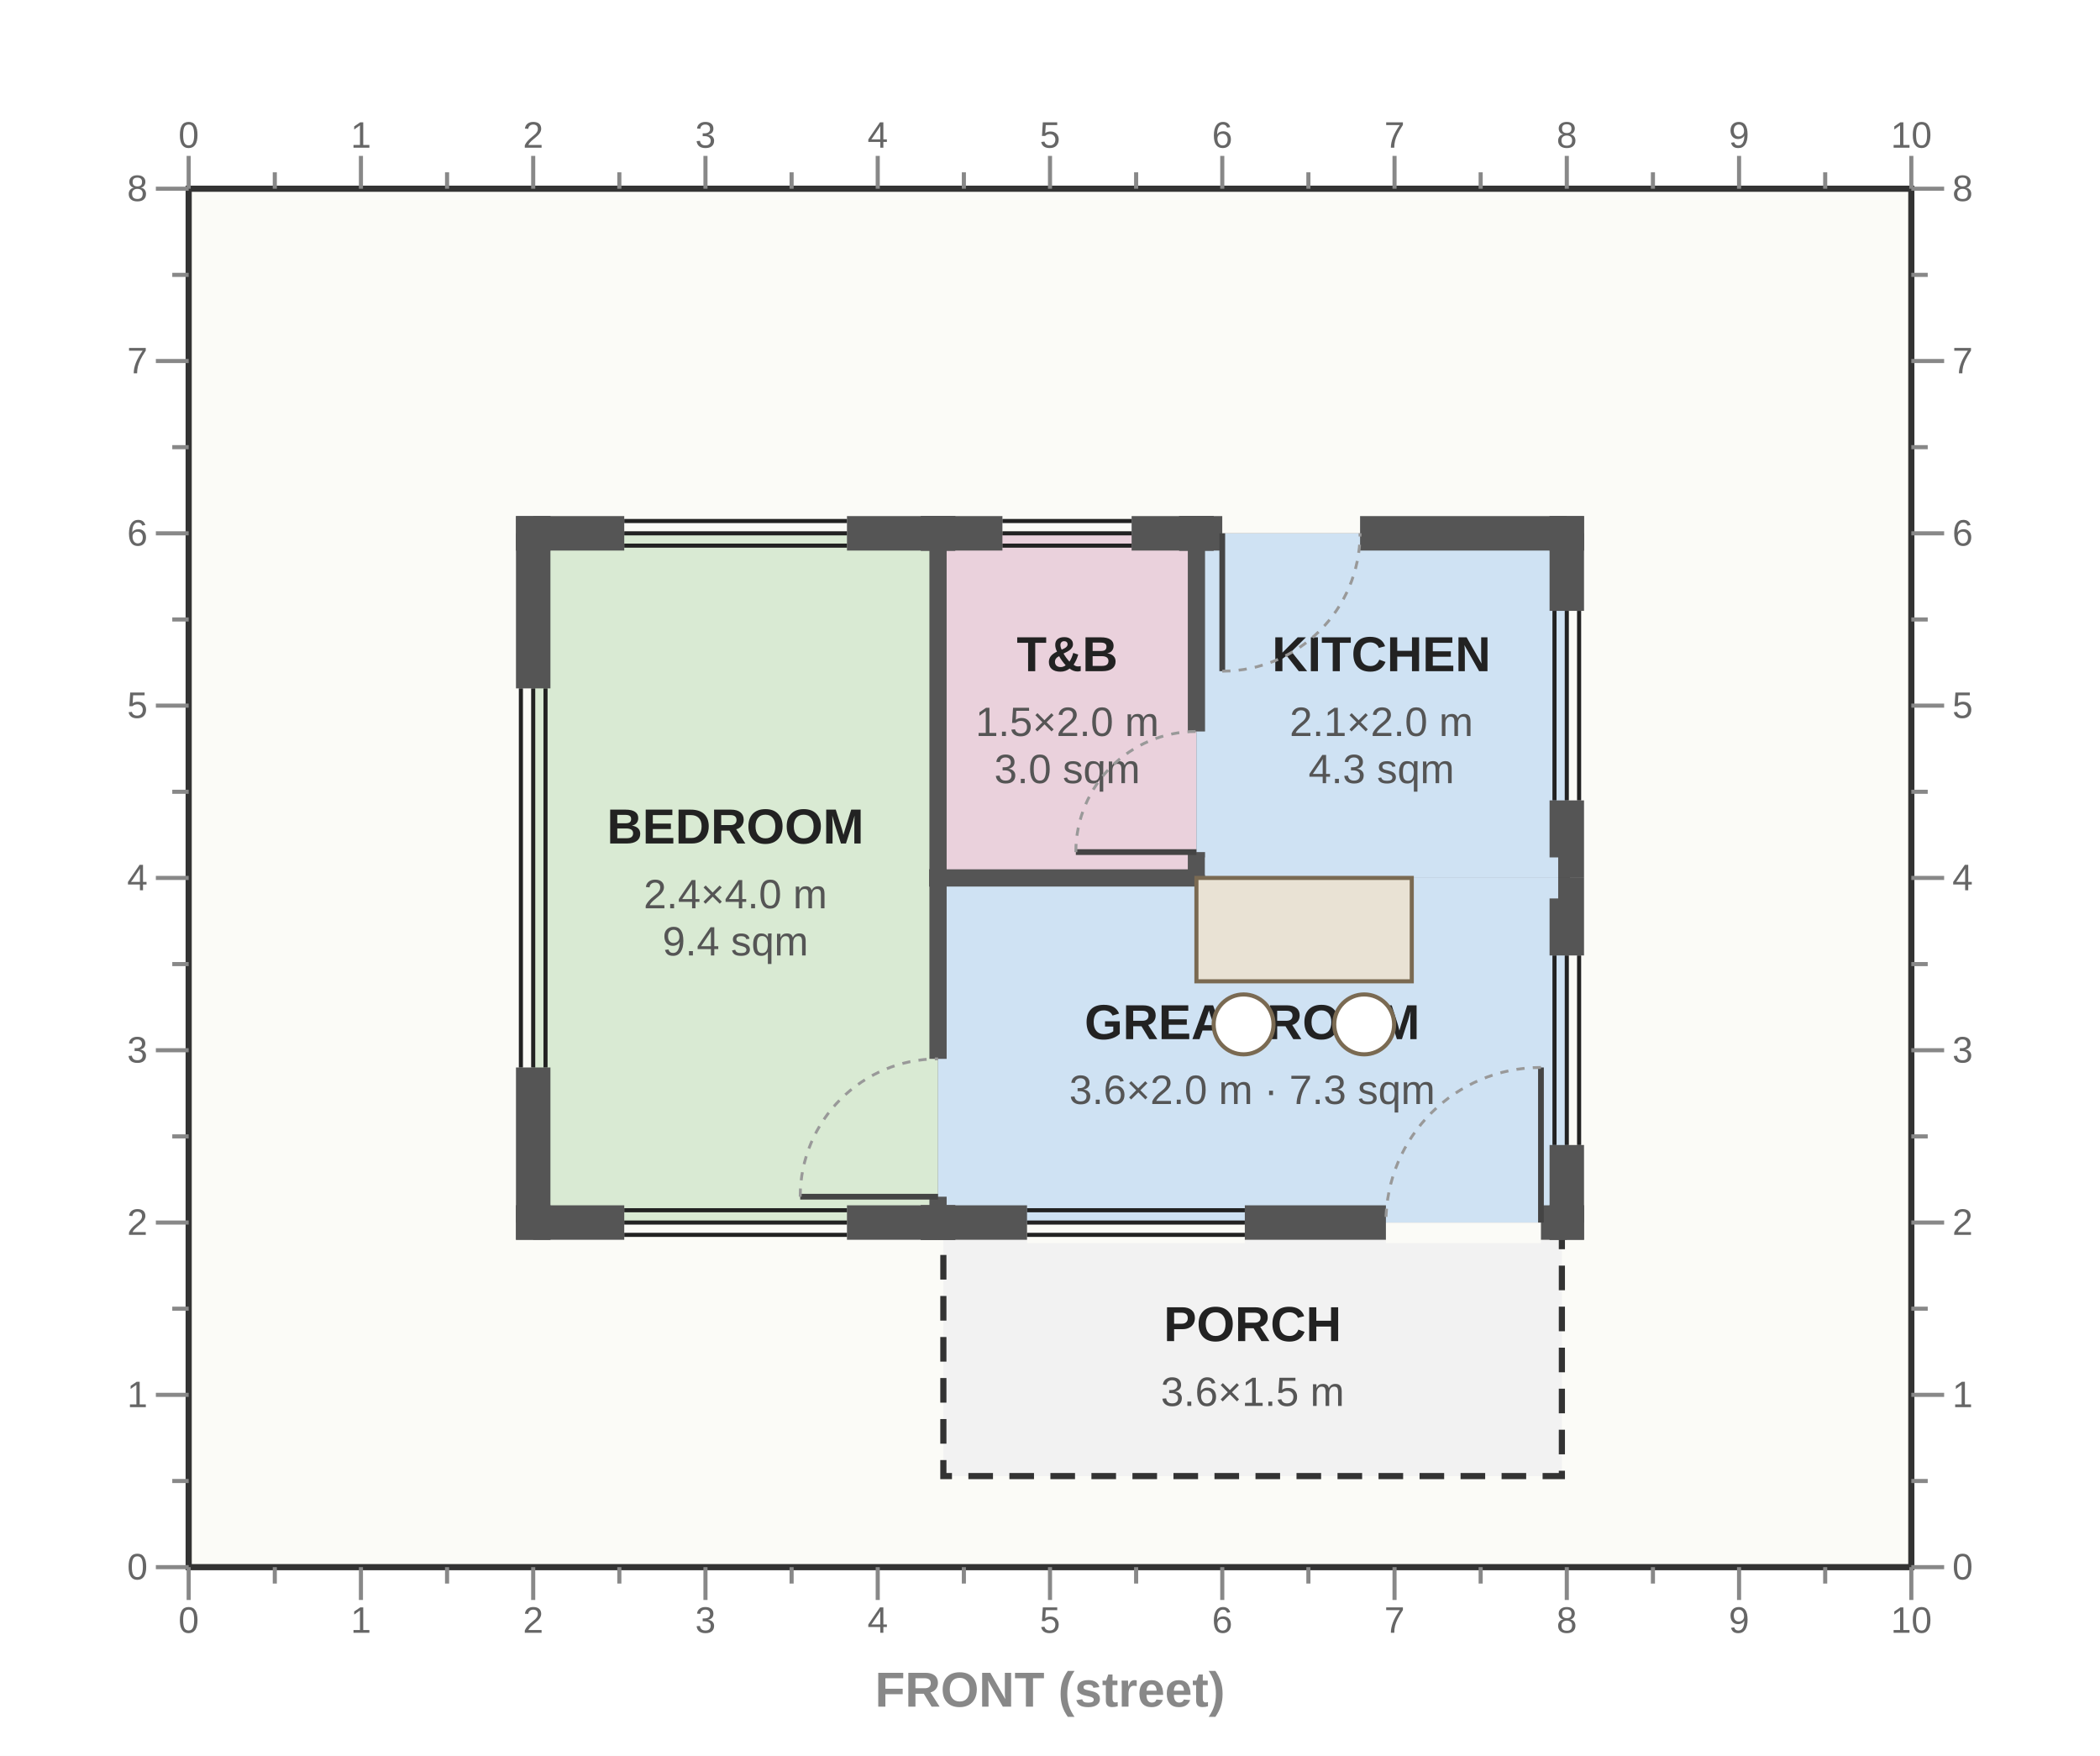
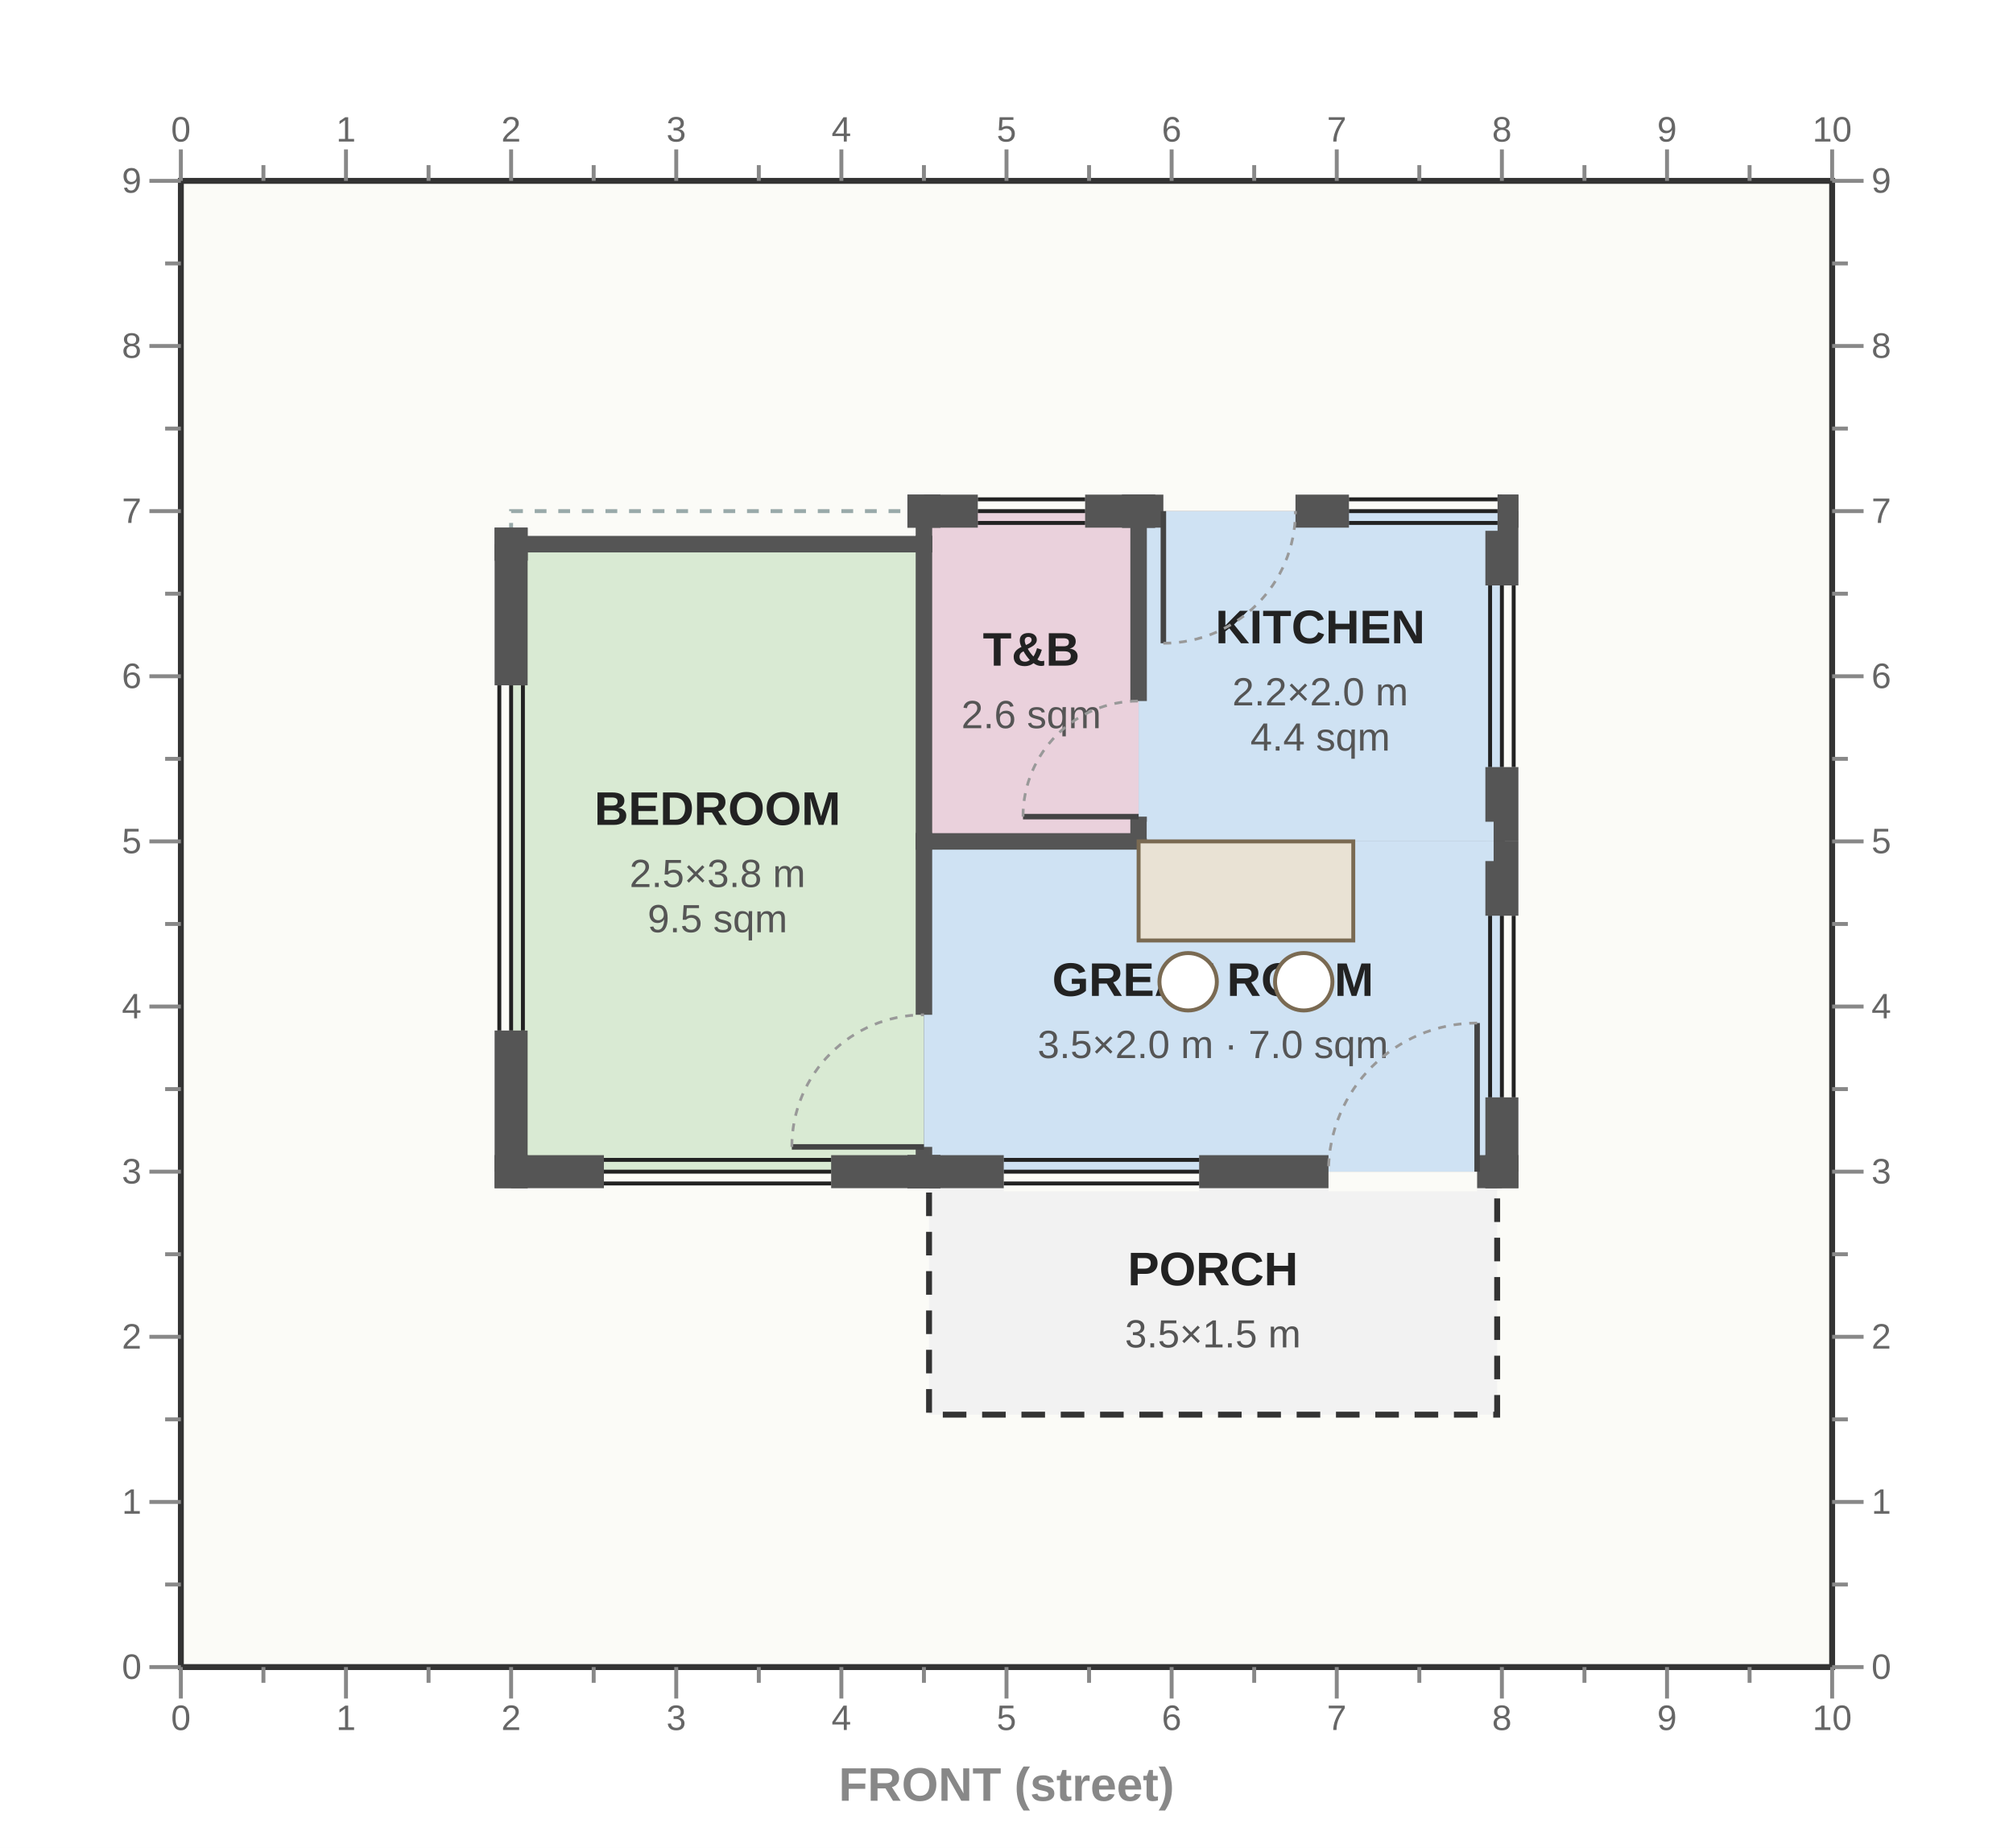
- <svg xmlns="http://www.w3.org/2000/svg" width="512" height="428" viewBox="0 0 512 428">
-   <rect x="0" y="0" width="512" height="428" fill="white" />
-   <rect x="46.0" y="46.0" width="420.0" height="336.0" fill="#fbfbf7" stroke="#333" stroke-width="1.5" />
+ <svg xmlns="http://www.w3.org/2000/svg" width="512" height="470" viewBox="0 0 512 470">
+   <rect x="0" y="0" width="512" height="470" fill="white" />
+   <rect x="46.0" y="46.0" width="420.0" height="378.0" fill="#fbfbf7" stroke="#333" stroke-width="1.5" />
  <line x1="46.0" y1="46.0" x2="46.0" y2="38.0" stroke="#888" stroke-width="1" />
-   <line x1="46.0" y1="382.0" x2="46.0" y2="390.0" stroke="#888" stroke-width="1" />
+   <line x1="46.0" y1="424.0" x2="46.0" y2="432.0" stroke="#888" stroke-width="1" />
  <text x="46.0" y="36.0" text-anchor="middle" font-family="Arial" font-size="9" fill="#666">0</text>
-   <text x="46.0" y="398.0" text-anchor="middle" font-family="Arial" font-size="9" fill="#666">0</text>
+   <text x="46.0" y="440.0" text-anchor="middle" font-family="Arial" font-size="9" fill="#666">0</text>
  <line x1="67.0" y1="46.0" x2="67.0" y2="42.0" stroke="#888" stroke-width="1" />
-   <line x1="67.0" y1="382.0" x2="67.0" y2="386.0" stroke="#888" stroke-width="1" />
+   <line x1="67.0" y1="424.0" x2="67.0" y2="428.0" stroke="#888" stroke-width="1" />
  <line x1="88.0" y1="46.0" x2="88.0" y2="38.0" stroke="#888" stroke-width="1" />
-   <line x1="88.0" y1="382.0" x2="88.0" y2="390.0" stroke="#888" stroke-width="1" />
+   <line x1="88.0" y1="424.0" x2="88.0" y2="432.0" stroke="#888" stroke-width="1" />
  <text x="88.0" y="36.0" text-anchor="middle" font-family="Arial" font-size="9" fill="#666">1</text>
-   <text x="88.0" y="398.0" text-anchor="middle" font-family="Arial" font-size="9" fill="#666">1</text>
+   <text x="88.0" y="440.0" text-anchor="middle" font-family="Arial" font-size="9" fill="#666">1</text>
  <line x1="109.0" y1="46.0" x2="109.0" y2="42.0" stroke="#888" stroke-width="1" />
-   <line x1="109.0" y1="382.0" x2="109.0" y2="386.0" stroke="#888" stroke-width="1" />
+   <line x1="109.0" y1="424.0" x2="109.0" y2="428.0" stroke="#888" stroke-width="1" />
  <line x1="130.0" y1="46.0" x2="130.0" y2="38.0" stroke="#888" stroke-width="1" />
-   <line x1="130.0" y1="382.0" x2="130.0" y2="390.0" stroke="#888" stroke-width="1" />
+   <line x1="130.0" y1="424.0" x2="130.0" y2="432.0" stroke="#888" stroke-width="1" />
  <text x="130.0" y="36.0" text-anchor="middle" font-family="Arial" font-size="9" fill="#666">2</text>
-   <text x="130.0" y="398.0" text-anchor="middle" font-family="Arial" font-size="9" fill="#666">2</text>
+   <text x="130.0" y="440.0" text-anchor="middle" font-family="Arial" font-size="9" fill="#666">2</text>
  <line x1="151.0" y1="46.0" x2="151.0" y2="42.0" stroke="#888" stroke-width="1" />
-   <line x1="151.0" y1="382.0" x2="151.0" y2="386.0" stroke="#888" stroke-width="1" />
+   <line x1="151.0" y1="424.0" x2="151.0" y2="428.0" stroke="#888" stroke-width="1" />
  <line x1="172.0" y1="46.0" x2="172.0" y2="38.0" stroke="#888" stroke-width="1" />
-   <line x1="172.0" y1="382.0" x2="172.0" y2="390.0" stroke="#888" stroke-width="1" />
+   <line x1="172.0" y1="424.0" x2="172.0" y2="432.0" stroke="#888" stroke-width="1" />
  <text x="172.0" y="36.0" text-anchor="middle" font-family="Arial" font-size="9" fill="#666">3</text>
-   <text x="172.0" y="398.0" text-anchor="middle" font-family="Arial" font-size="9" fill="#666">3</text>
+   <text x="172.0" y="440.0" text-anchor="middle" font-family="Arial" font-size="9" fill="#666">3</text>
  <line x1="193.0" y1="46.0" x2="193.0" y2="42.0" stroke="#888" stroke-width="1" />
-   <line x1="193.0" y1="382.0" x2="193.0" y2="386.0" stroke="#888" stroke-width="1" />
+   <line x1="193.0" y1="424.0" x2="193.0" y2="428.0" stroke="#888" stroke-width="1" />
  <line x1="214.0" y1="46.0" x2="214.0" y2="38.0" stroke="#888" stroke-width="1" />
-   <line x1="214.0" y1="382.0" x2="214.0" y2="390.0" stroke="#888" stroke-width="1" />
+   <line x1="214.0" y1="424.0" x2="214.0" y2="432.0" stroke="#888" stroke-width="1" />
  <text x="214.0" y="36.0" text-anchor="middle" font-family="Arial" font-size="9" fill="#666">4</text>
-   <text x="214.0" y="398.0" text-anchor="middle" font-family="Arial" font-size="9" fill="#666">4</text>
+   <text x="214.0" y="440.0" text-anchor="middle" font-family="Arial" font-size="9" fill="#666">4</text>
  <line x1="235.0" y1="46.0" x2="235.0" y2="42.0" stroke="#888" stroke-width="1" />
-   <line x1="235.0" y1="382.0" x2="235.0" y2="386.0" stroke="#888" stroke-width="1" />
+   <line x1="235.0" y1="424.0" x2="235.0" y2="428.0" stroke="#888" stroke-width="1" />
  <line x1="256.0" y1="46.0" x2="256.0" y2="38.0" stroke="#888" stroke-width="1" />
-   <line x1="256.0" y1="382.0" x2="256.0" y2="390.0" stroke="#888" stroke-width="1" />
+   <line x1="256.0" y1="424.0" x2="256.0" y2="432.0" stroke="#888" stroke-width="1" />
  <text x="256.0" y="36.0" text-anchor="middle" font-family="Arial" font-size="9" fill="#666">5</text>
-   <text x="256.0" y="398.0" text-anchor="middle" font-family="Arial" font-size="9" fill="#666">5</text>
+   <text x="256.0" y="440.0" text-anchor="middle" font-family="Arial" font-size="9" fill="#666">5</text>
  <line x1="277.0" y1="46.0" x2="277.0" y2="42.0" stroke="#888" stroke-width="1" />
-   <line x1="277.0" y1="382.0" x2="277.0" y2="386.0" stroke="#888" stroke-width="1" />
+   <line x1="277.0" y1="424.0" x2="277.0" y2="428.0" stroke="#888" stroke-width="1" />
  <line x1="298.0" y1="46.0" x2="298.0" y2="38.0" stroke="#888" stroke-width="1" />
-   <line x1="298.0" y1="382.0" x2="298.0" y2="390.0" stroke="#888" stroke-width="1" />
+   <line x1="298.0" y1="424.0" x2="298.0" y2="432.0" stroke="#888" stroke-width="1" />
  <text x="298.0" y="36.0" text-anchor="middle" font-family="Arial" font-size="9" fill="#666">6</text>
-   <text x="298.0" y="398.0" text-anchor="middle" font-family="Arial" font-size="9" fill="#666">6</text>
+   <text x="298.0" y="440.0" text-anchor="middle" font-family="Arial" font-size="9" fill="#666">6</text>
  <line x1="319.0" y1="46.0" x2="319.0" y2="42.0" stroke="#888" stroke-width="1" />
-   <line x1="319.0" y1="382.0" x2="319.0" y2="386.0" stroke="#888" stroke-width="1" />
+   <line x1="319.0" y1="424.0" x2="319.0" y2="428.0" stroke="#888" stroke-width="1" />
  <line x1="340.0" y1="46.0" x2="340.0" y2="38.0" stroke="#888" stroke-width="1" />
-   <line x1="340.0" y1="382.0" x2="340.0" y2="390.0" stroke="#888" stroke-width="1" />
+   <line x1="340.0" y1="424.0" x2="340.0" y2="432.0" stroke="#888" stroke-width="1" />
  <text x="340.0" y="36.0" text-anchor="middle" font-family="Arial" font-size="9" fill="#666">7</text>
-   <text x="340.0" y="398.0" text-anchor="middle" font-family="Arial" font-size="9" fill="#666">7</text>
+   <text x="340.0" y="440.0" text-anchor="middle" font-family="Arial" font-size="9" fill="#666">7</text>
  <line x1="361.0" y1="46.0" x2="361.0" y2="42.0" stroke="#888" stroke-width="1" />
-   <line x1="361.0" y1="382.0" x2="361.0" y2="386.0" stroke="#888" stroke-width="1" />
+   <line x1="361.0" y1="424.0" x2="361.0" y2="428.0" stroke="#888" stroke-width="1" />
  <line x1="382.0" y1="46.0" x2="382.0" y2="38.0" stroke="#888" stroke-width="1" />
-   <line x1="382.0" y1="382.0" x2="382.0" y2="390.0" stroke="#888" stroke-width="1" />
+   <line x1="382.0" y1="424.0" x2="382.0" y2="432.0" stroke="#888" stroke-width="1" />
  <text x="382.0" y="36.0" text-anchor="middle" font-family="Arial" font-size="9" fill="#666">8</text>
-   <text x="382.0" y="398.0" text-anchor="middle" font-family="Arial" font-size="9" fill="#666">8</text>
+   <text x="382.0" y="440.0" text-anchor="middle" font-family="Arial" font-size="9" fill="#666">8</text>
  <line x1="403.0" y1="46.0" x2="403.0" y2="42.0" stroke="#888" stroke-width="1" />
-   <line x1="403.0" y1="382.0" x2="403.0" y2="386.0" stroke="#888" stroke-width="1" />
+   <line x1="403.0" y1="424.0" x2="403.0" y2="428.0" stroke="#888" stroke-width="1" />
  <line x1="424.0" y1="46.0" x2="424.0" y2="38.0" stroke="#888" stroke-width="1" />
-   <line x1="424.0" y1="382.0" x2="424.0" y2="390.0" stroke="#888" stroke-width="1" />
+   <line x1="424.0" y1="424.0" x2="424.0" y2="432.0" stroke="#888" stroke-width="1" />
  <text x="424.0" y="36.0" text-anchor="middle" font-family="Arial" font-size="9" fill="#666">9</text>
-   <text x="424.0" y="398.0" text-anchor="middle" font-family="Arial" font-size="9" fill="#666">9</text>
+   <text x="424.0" y="440.0" text-anchor="middle" font-family="Arial" font-size="9" fill="#666">9</text>
  <line x1="445.0" y1="46.0" x2="445.0" y2="42.0" stroke="#888" stroke-width="1" />
-   <line x1="445.0" y1="382.0" x2="445.0" y2="386.0" stroke="#888" stroke-width="1" />
+   <line x1="445.0" y1="424.0" x2="445.0" y2="428.0" stroke="#888" stroke-width="1" />
  <line x1="466.0" y1="46.0" x2="466.0" y2="38.0" stroke="#888" stroke-width="1" />
-   <line x1="466.0" y1="382.0" x2="466.0" y2="390.0" stroke="#888" stroke-width="1" />
+   <line x1="466.0" y1="424.0" x2="466.0" y2="432.0" stroke="#888" stroke-width="1" />
  <text x="466.0" y="36.0" text-anchor="middle" font-family="Arial" font-size="9" fill="#666">10</text>
-   <text x="466.0" y="398.0" text-anchor="middle" font-family="Arial" font-size="9" fill="#666">10</text>
+   <text x="466.0" y="440.0" text-anchor="middle" font-family="Arial" font-size="9" fill="#666">10</text>
+   <line x1="46.0" y1="424.0" x2="38.0" y2="424.0" stroke="#888" stroke-width="1" />
+   <line x1="466.0" y1="424.0" x2="474.0" y2="424.0" stroke="#888" stroke-width="1" />
+   <text x="36.0" y="427.0" text-anchor="end" font-family="Arial" font-size="9" fill="#666">0</text>
+   <text x="476.0" y="427.0" text-anchor="start" font-family="Arial" font-size="9" fill="#666">0</text>
+   <line x1="46.0" y1="403.0" x2="42.0" y2="403.0" stroke="#888" stroke-width="1" />
+   <line x1="466.0" y1="403.0" x2="470.0" y2="403.0" stroke="#888" stroke-width="1" />
  <line x1="46.0" y1="382.0" x2="38.0" y2="382.0" stroke="#888" stroke-width="1" />
  <line x1="466.0" y1="382.0" x2="474.0" y2="382.0" stroke="#888" stroke-width="1" />
-   <text x="36.0" y="385.0" text-anchor="end" font-family="Arial" font-size="9" fill="#666">0</text>
-   <text x="476.0" y="385.0" text-anchor="start" font-family="Arial" font-size="9" fill="#666">0</text>
+   <text x="36.0" y="385.0" text-anchor="end" font-family="Arial" font-size="9" fill="#666">1</text>
+   <text x="476.0" y="385.0" text-anchor="start" font-family="Arial" font-size="9" fill="#666">1</text>
  <line x1="46.0" y1="361.0" x2="42.0" y2="361.0" stroke="#888" stroke-width="1" />
  <line x1="466.0" y1="361.0" x2="470.0" y2="361.0" stroke="#888" stroke-width="1" />
  <line x1="46.0" y1="340.0" x2="38.0" y2="340.0" stroke="#888" stroke-width="1" />
  <line x1="466.0" y1="340.0" x2="474.0" y2="340.0" stroke="#888" stroke-width="1" />
-   <text x="36.0" y="343.0" text-anchor="end" font-family="Arial" font-size="9" fill="#666">1</text>
-   <text x="476.0" y="343.0" text-anchor="start" font-family="Arial" font-size="9" fill="#666">1</text>
+   <text x="36.0" y="343.0" text-anchor="end" font-family="Arial" font-size="9" fill="#666">2</text>
+   <text x="476.0" y="343.0" text-anchor="start" font-family="Arial" font-size="9" fill="#666">2</text>
  <line x1="46.0" y1="319.0" x2="42.0" y2="319.0" stroke="#888" stroke-width="1" />
  <line x1="466.0" y1="319.0" x2="470.0" y2="319.0" stroke="#888" stroke-width="1" />
  <line x1="46.0" y1="298.0" x2="38.0" y2="298.0" stroke="#888" stroke-width="1" />
  <line x1="466.0" y1="298.0" x2="474.0" y2="298.0" stroke="#888" stroke-width="1" />
-   <text x="36.0" y="301.0" text-anchor="end" font-family="Arial" font-size="9" fill="#666">2</text>
-   <text x="476.0" y="301.0" text-anchor="start" font-family="Arial" font-size="9" fill="#666">2</text>
+   <text x="36.0" y="301.0" text-anchor="end" font-family="Arial" font-size="9" fill="#666">3</text>
+   <text x="476.0" y="301.0" text-anchor="start" font-family="Arial" font-size="9" fill="#666">3</text>
  <line x1="46.0" y1="277.0" x2="42.0" y2="277.0" stroke="#888" stroke-width="1" />
  <line x1="466.0" y1="277.0" x2="470.0" y2="277.0" stroke="#888" stroke-width="1" />
  <line x1="46.0" y1="256.0" x2="38.0" y2="256.0" stroke="#888" stroke-width="1" />
  <line x1="466.0" y1="256.0" x2="474.0" y2="256.0" stroke="#888" stroke-width="1" />
-   <text x="36.0" y="259.0" text-anchor="end" font-family="Arial" font-size="9" fill="#666">3</text>
-   <text x="476.0" y="259.0" text-anchor="start" font-family="Arial" font-size="9" fill="#666">3</text>
+   <text x="36.0" y="259.0" text-anchor="end" font-family="Arial" font-size="9" fill="#666">4</text>
+   <text x="476.0" y="259.0" text-anchor="start" font-family="Arial" font-size="9" fill="#666">4</text>
  <line x1="46.0" y1="235.0" x2="42.0" y2="235.0" stroke="#888" stroke-width="1" />
  <line x1="466.0" y1="235.0" x2="470.0" y2="235.0" stroke="#888" stroke-width="1" />
  <line x1="46.0" y1="214.0" x2="38.0" y2="214.0" stroke="#888" stroke-width="1" />
  <line x1="466.0" y1="214.0" x2="474.0" y2="214.0" stroke="#888" stroke-width="1" />
-   <text x="36.0" y="217.0" text-anchor="end" font-family="Arial" font-size="9" fill="#666">4</text>
-   <text x="476.0" y="217.0" text-anchor="start" font-family="Arial" font-size="9" fill="#666">4</text>
+   <text x="36.0" y="217.0" text-anchor="end" font-family="Arial" font-size="9" fill="#666">5</text>
+   <text x="476.0" y="217.0" text-anchor="start" font-family="Arial" font-size="9" fill="#666">5</text>
  <line x1="46.0" y1="193.0" x2="42.0" y2="193.0" stroke="#888" stroke-width="1" />
  <line x1="466.0" y1="193.0" x2="470.0" y2="193.0" stroke="#888" stroke-width="1" />
  <line x1="46.0" y1="172.0" x2="38.0" y2="172.0" stroke="#888" stroke-width="1" />
  <line x1="466.0" y1="172.0" x2="474.0" y2="172.0" stroke="#888" stroke-width="1" />
-   <text x="36.0" y="175.0" text-anchor="end" font-family="Arial" font-size="9" fill="#666">5</text>
-   <text x="476.0" y="175.0" text-anchor="start" font-family="Arial" font-size="9" fill="#666">5</text>
+   <text x="36.0" y="175.0" text-anchor="end" font-family="Arial" font-size="9" fill="#666">6</text>
+   <text x="476.0" y="175.0" text-anchor="start" font-family="Arial" font-size="9" fill="#666">6</text>
  <line x1="46.0" y1="151.0" x2="42.0" y2="151.0" stroke="#888" stroke-width="1" />
  <line x1="466.0" y1="151.0" x2="470.0" y2="151.0" stroke="#888" stroke-width="1" />
  <line x1="46.0" y1="130.0" x2="38.0" y2="130.0" stroke="#888" stroke-width="1" />
  <line x1="466.0" y1="130.0" x2="474.0" y2="130.0" stroke="#888" stroke-width="1" />
-   <text x="36.0" y="133.0" text-anchor="end" font-family="Arial" font-size="9" fill="#666">6</text>
-   <text x="476.0" y="133.0" text-anchor="start" font-family="Arial" font-size="9" fill="#666">6</text>
+   <text x="36.0" y="133.0" text-anchor="end" font-family="Arial" font-size="9" fill="#666">7</text>
+   <text x="476.0" y="133.0" text-anchor="start" font-family="Arial" font-size="9" fill="#666">7</text>
  <line x1="46.0" y1="109.0" x2="42.0" y2="109.0" stroke="#888" stroke-width="1" />
  <line x1="466.0" y1="109.0" x2="470.0" y2="109.0" stroke="#888" stroke-width="1" />
  <line x1="46.0" y1="88.0" x2="38.0" y2="88.0" stroke="#888" stroke-width="1" />
  <line x1="466.0" y1="88.0" x2="474.0" y2="88.0" stroke="#888" stroke-width="1" />
-   <text x="36.0" y="91.0" text-anchor="end" font-family="Arial" font-size="9" fill="#666">7</text>
-   <text x="476.0" y="91.0" text-anchor="start" font-family="Arial" font-size="9" fill="#666">7</text>
+   <text x="36.0" y="91.0" text-anchor="end" font-family="Arial" font-size="9" fill="#666">8</text>
+   <text x="476.0" y="91.0" text-anchor="start" font-family="Arial" font-size="9" fill="#666">8</text>
  <line x1="46.0" y1="67.0" x2="42.0" y2="67.0" stroke="#888" stroke-width="1" />
  <line x1="466.0" y1="67.0" x2="470.0" y2="67.0" stroke="#888" stroke-width="1" />
  <line x1="46.0" y1="46.0" x2="38.0" y2="46.0" stroke="#888" stroke-width="1" />
  <line x1="466.0" y1="46.0" x2="474.0" y2="46.0" stroke="#888" stroke-width="1" />
-   <text x="36.0" y="49.0" text-anchor="end" font-family="Arial" font-size="9" fill="#666">8</text>
-   <text x="476.0" y="49.0" text-anchor="start" font-family="Arial" font-size="9" fill="#666">8</text>
+   <text x="36.0" y="49.0" text-anchor="end" font-family="Arial" font-size="9" fill="#666">9</text>
+   <text x="476.0" y="49.0" text-anchor="start" font-family="Arial" font-size="9" fill="#666">9</text>
  <rect x="130.0" y="130.0" width="252.0" height="168.0" fill="none" stroke="#9aa" stroke-width="1" stroke-dasharray="3 3" />
-   <rect x="230.0" y="299.3" width="150.8" height="60.5" fill="#f2f2f2" stroke="#333" stroke-width="1.5" stroke-dasharray="6 4" />
-   <text x="305.4" y="326.9" text-anchor="middle" font-family="Arial" font-size="12" font-weight="bold" fill="#222">PORCH</text>
-   <text x="305.4" y="342.7" text-anchor="middle" font-family="Arial" font-size="10" fill="#555">3.6×1.5 m</text>
-   <rect x="130.0" y="130.0" width="98.7" height="168.0" fill="#d9ead3" stroke="#333" stroke-width="1.5" />
-   <text x="179.3" y="205.6" text-anchor="middle" font-family="Arial" font-size="12" font-weight="bold" fill="#222">BEDROOM</text>
-   <text x="179.3" y="221.4" text-anchor="middle" font-family="Arial" font-size="10" fill="#555">2.4×4.0 m</text>
-   <text x="179.3" y="232.9" text-anchor="middle" font-family="Arial" font-size="10" fill="#555">9.4 sqm</text>
-   <rect x="228.7" y="130.0" width="63.0" height="84.0" fill="#ead1dc" stroke="#333" stroke-width="1.5" />
-   <text x="260.2" y="163.6" text-anchor="middle" font-family="Arial" font-size="12" font-weight="bold" fill="#222">T&amp;B</text>
-   <text x="260.2" y="179.4" text-anchor="middle" font-family="Arial" font-size="10" fill="#555">1.5×2.0 m</text>
-   <text x="260.2" y="190.9" text-anchor="middle" font-family="Arial" font-size="10" fill="#555">3.0 sqm</text>
-   <rect x="228.7" y="214.0" width="153.3" height="84.0" fill="#cfe2f3" stroke="#333" stroke-width="1.5" />
-   <text x="305.3" y="253.3" text-anchor="middle" font-family="Arial" font-size="12" font-weight="bold" fill="#222">GREAT ROOM</text>
-   <text x="305.3" y="269.1" text-anchor="middle" font-family="Arial" font-size="10" fill="#555">3.6×2.0 m · 7.3 sqm</text>
-   <rect x="291.7" y="130.0" width="90.3" height="84.0" fill="#cfe2f3" stroke="#333" stroke-width="1.5" />
-   <text x="336.8" y="163.6" text-anchor="middle" font-family="Arial" font-size="12" font-weight="bold" fill="#222">KITCHEN</text>
-   <text x="336.8" y="179.4" text-anchor="middle" font-family="Arial" font-size="10" fill="#555">2.1×2.0 m</text>
-   <text x="336.8" y="190.9" text-anchor="middle" font-family="Arial" font-size="10" fill="#555">4.3 sqm</text>
-   <text x="256.0" y="416.0" text-anchor="middle" font-family="Arial" font-size="12" font-weight="bold" fill="#888">FRONT (street)</text>
-   <rect x="226.60" y="130.00" width="4.20" height="84.00" fill="#555" stroke="none" />
-   <rect x="226.60" y="214.00" width="4.20" height="84.00" fill="#555" stroke="none" />
-   <rect x="228.70" y="211.90" width="63.00" height="4.20" fill="#555" stroke="none" />
-   <rect x="289.60" y="130.00" width="4.20" height="84.00" fill="#555" stroke="none" />
-   <rect x="130.00" y="125.80" width="98.70" height="8.40" fill="#555" stroke="none" />
-   <rect x="130.00" y="293.80" width="98.70" height="8.40" fill="#555" stroke="none" />
-   <rect x="125.80" y="130.00" width="8.40" height="168.00" fill="#555" stroke="none" />
-   <rect x="228.70" y="125.80" width="63.00" height="8.40" fill="#555" stroke="none" />
-   <rect x="228.70" y="293.80" width="153.30" height="8.40" fill="#555" stroke="none" />
+   <rect x="236.3" y="299.3" width="144.5" height="60.5" fill="#f2f2f2" stroke="#333" stroke-width="1.5" stroke-dasharray="6 4" />
+   <text x="308.5" y="326.9" text-anchor="middle" font-family="Arial" font-size="12" font-weight="bold" fill="#222">PORCH</text>
+   <text x="308.5" y="342.7" text-anchor="middle" font-family="Arial" font-size="10" fill="#555">3.5×1.5 m</text>
+   <rect x="130.0" y="138.4" width="105.0" height="159.6" fill="#d9ead3" stroke="#333" stroke-width="1.5" />
+   <text x="182.5" y="209.8" text-anchor="middle" font-family="Arial" font-size="12" font-weight="bold" fill="#222">BEDROOM</text>
+   <text x="182.5" y="225.6" text-anchor="middle" font-family="Arial" font-size="10" fill="#555">2.5×3.8 m</text>
+   <text x="182.5" y="237.1" text-anchor="middle" font-family="Arial" font-size="10" fill="#555">9.5 sqm</text>
+   <rect x="235.0" y="130.0" width="54.6" height="84.0" fill="#ead1dc" stroke="#333" stroke-width="1.5" />
+   <text x="262.3" y="169.3" text-anchor="middle" font-family="Arial" font-size="12" font-weight="bold" fill="#222">T&amp;B</text>
+   <text x="262.3" y="185.2" text-anchor="middle" font-family="Arial" font-size="10" fill="#555">2.6 sqm</text>
+   <rect x="235.0" y="214.0" width="147.0" height="84.0" fill="#cfe2f3" stroke="#333" stroke-width="1.5" />
+   <text x="308.5" y="253.3" text-anchor="middle" font-family="Arial" font-size="12" font-weight="bold" fill="#222">GREAT ROOM</text>
+   <text x="308.5" y="269.1" text-anchor="middle" font-family="Arial" font-size="10" fill="#555">3.5×2.0 m · 7.0 sqm</text>
+   <rect x="289.6" y="130.0" width="92.4" height="84.0" fill="#cfe2f3" stroke="#333" stroke-width="1.5" />
+   <text x="335.8" y="163.6" text-anchor="middle" font-family="Arial" font-size="12" font-weight="bold" fill="#222">KITCHEN</text>
+   <text x="335.8" y="179.4" text-anchor="middle" font-family="Arial" font-size="10" fill="#555">2.2×2.0 m</text>
+   <text x="335.8" y="190.9" text-anchor="middle" font-family="Arial" font-size="10" fill="#555">4.4 sqm</text>
+   <text x="256.0" y="458.0" text-anchor="middle" font-family="Arial" font-size="12" font-weight="bold" fill="#888">FRONT (street)</text>
+   <rect x="232.90" y="138.40" width="4.20" height="75.60" fill="#555" stroke="none" />
+   <rect x="232.90" y="214.00" width="4.20" height="84.00" fill="#555" stroke="none" />
+   <rect x="235.00" y="211.90" width="54.60" height="4.20" fill="#555" stroke="none" />
+   <rect x="287.50" y="130.00" width="4.20" height="84.00" fill="#555" stroke="none" />
+   <rect x="130.00" y="136.30" width="105.00" height="4.20" fill="#555" stroke="none" />
+   <rect x="130.00" y="293.80" width="105.00" height="8.40" fill="#555" stroke="none" />
+   <rect x="125.80" y="138.40" width="8.40" height="159.60" fill="#555" stroke="none" />
+   <rect x="235.00" y="125.80" width="54.60" height="8.40" fill="#555" stroke="none" />
+   <rect x="232.90" y="130.00" width="4.20" height="8.40" fill="#555" stroke="none" />
+   <rect x="235.00" y="293.80" width="147.00" height="8.40" fill="#555" stroke="none" />
  <rect x="377.80" y="214.00" width="8.40" height="84.00" fill="#555" stroke="none" />
-   <rect x="291.70" y="125.80" width="90.30" height="8.40" fill="#555" stroke="none" />
+   <rect x="289.60" y="125.80" width="92.40" height="8.40" fill="#555" stroke="none" />
  <rect x="377.80" y="130.00" width="8.40" height="84.00" fill="#555" stroke="none" />
-   <rect x="226.60" y="211.90" width="4.20" height="4.20" fill="#555" stroke="none" />
-   <rect x="224.50" y="125.80" width="8.40" height="8.40" fill="#555" stroke="none" />
-   <rect x="224.50" y="293.80" width="8.40" height="8.40" fill="#555" stroke="none" />
-   <rect x="226.60" y="211.90" width="4.20" height="4.20" fill="#555" stroke="none" />
-   <rect x="226.60" y="211.90" width="4.20" height="4.20" fill="#555" stroke="none" />
-   <rect x="287.50" y="125.80" width="8.40" height="8.40" fill="#555" stroke="none" />
-   <rect x="125.80" y="125.80" width="8.40" height="8.40" fill="#555" stroke="none" />
-   <rect x="224.50" y="125.80" width="8.40" height="8.40" fill="#555" stroke="none" />
+   <rect x="232.90" y="211.90" width="4.20" height="4.20" fill="#555" stroke="none" />
+   <rect x="232.90" y="136.30" width="4.20" height="4.20" fill="#555" stroke="none" />
+   <rect x="230.80" y="293.80" width="8.40" height="8.40" fill="#555" stroke="none" />
+   <rect x="232.90" y="211.90" width="4.20" height="4.20" fill="#555" stroke="none" />
+   <rect x="232.90" y="211.90" width="4.20" height="4.20" fill="#555" stroke="none" />
+   <rect x="285.40" y="125.80" width="8.40" height="8.40" fill="#555" stroke="none" />
+   <rect x="125.80" y="134.20" width="8.40" height="8.40" fill="#555" stroke="none" />
+   <rect x="232.90" y="136.30" width="4.20" height="4.20" fill="#555" stroke="none" />
  <rect x="125.80" y="293.80" width="8.40" height="8.40" fill="#555" stroke="none" />
-   <rect x="224.50" y="293.80" width="8.40" height="8.40" fill="#555" stroke="none" />
+   <rect x="230.80" y="293.80" width="8.40" height="8.40" fill="#555" stroke="none" />
  <rect x="125.80" y="293.80" width="8.40" height="8.40" fill="#555" stroke="none" />
-   <rect x="125.80" y="125.80" width="8.40" height="8.40" fill="#555" stroke="none" />
-   <rect x="224.50" y="125.80" width="8.40" height="8.40" fill="#555" stroke="none" />
-   <rect x="287.50" y="125.80" width="8.40" height="8.40" fill="#555" stroke="none" />
-   <rect x="224.50" y="293.80" width="8.40" height="8.40" fill="#555" stroke="none" />
+   <rect x="125.80" y="134.20" width="8.40" height="8.40" fill="#555" stroke="none" />
+   <rect x="230.80" y="125.80" width="8.40" height="8.40" fill="#555" stroke="none" />
+   <rect x="285.40" y="125.80" width="8.40" height="8.40" fill="#555" stroke="none" />
+   <rect x="232.90" y="136.30" width="4.20" height="4.20" fill="#555" stroke="none" />
+   <rect x="230.80" y="125.80" width="8.40" height="8.40" fill="#555" stroke="none" />
+   <rect x="230.80" y="293.80" width="8.40" height="8.40" fill="#555" stroke="none" />
  <rect x="377.80" y="293.80" width="8.40" height="8.40" fill="#555" stroke="none" />
  <rect x="377.80" y="293.80" width="8.40" height="8.40" fill="#555" stroke="none" />
-   <rect x="287.50" y="125.80" width="8.40" height="8.40" fill="#555" stroke="none" />
+   <rect x="285.40" y="125.80" width="8.40" height="8.40" fill="#555" stroke="none" />
  <rect x="377.80" y="125.80" width="8.40" height="8.40" fill="#555" stroke="none" />
  <rect x="377.80" y="125.80" width="8.40" height="8.40" fill="#555" stroke="none" />
-   <rect x="293.8" y="209.0" width="86.1" height="5.0" fill="#cfe2f3" stroke="none" />
-   <rect x="293.8" y="214.0" width="86.1" height="5.0" fill="#cfe2f3" stroke="none" />
-   <rect x="223.7" y="258.1" width="5.0" height="33.6" fill="#d9ead3" stroke="none" />
-   <rect x="228.7" y="258.1" width="5.0" height="33.6" fill="#cfe2f3" stroke="none" />
-   <line x1="228.7" y1="291.7" x2="195.1" y2="291.7" stroke="#444" stroke-width="1.4" />
-   <path d="M 195.1 291.7 A 33.6 33.6 0 0 1 228.7 258.1" fill="none" stroke="#999" stroke-width="0.7" stroke-dasharray="2 2" />
-   <rect x="286.7" y="178.3" width="5.0" height="29.4" fill="#ead1dc" stroke="none" />
-   <rect x="291.7" y="178.3" width="5.0" height="29.4" fill="#cfe2f3" stroke="none" />
-   <line x1="291.7" y1="207.7" x2="262.3" y2="207.7" stroke="#444" stroke-width="1.4" />
-   <path d="M 262.3 207.7 A 29.4 29.4 0 0 1 291.7 178.3" fill="none" stroke="#999" stroke-width="0.7" stroke-dasharray="2 2" />
+   <rect x="291.7" y="209.0" width="88.2" height="5.0" fill="#cfe2f3" stroke="none" />
+   <rect x="291.7" y="214.0" width="88.2" height="5.0" fill="#cfe2f3" stroke="none" />
+   <rect x="230.0" y="258.1" width="5.0" height="33.6" fill="#d9ead3" stroke="none" />
+   <rect x="235.0" y="258.1" width="5.0" height="33.6" fill="#cfe2f3" stroke="none" />
+   <line x1="235.0" y1="291.7" x2="201.4" y2="291.7" stroke="#444" stroke-width="1.4" />
+   <path d="M 201.4 291.7 A 33.6 33.6 0 0 1 235.0 258.1" fill="none" stroke="#999" stroke-width="0.7" stroke-dasharray="2 2" />
+   <rect x="284.6" y="178.3" width="5.0" height="29.4" fill="#ead1dc" stroke="none" />
+   <rect x="289.6" y="178.3" width="5.0" height="29.4" fill="#cfe2f3" stroke="none" />
+   <line x1="289.6" y1="207.7" x2="260.2" y2="207.7" stroke="#444" stroke-width="1.4" />
+   <path d="M 260.2 207.7 A 29.4 29.4 0 0 1 289.6 178.3" fill="none" stroke="#999" stroke-width="0.7" stroke-dasharray="2 2" />
  <rect x="337.9" y="293.0" width="37.8" height="5.0" fill="#cfe2f3" stroke="none" />
  <rect x="337.9" y="298.0" width="37.8" height="5.0" fill="#fbfbf7" stroke="none" />
  <line x1="375.7" y1="298.0" x2="375.7" y2="260.2" stroke="#444" stroke-width="1.4" />
  <path d="M 375.7 260.2 A 37.8 37.8 0 0 0 337.9 298.0" fill="none" stroke="#999" stroke-width="0.7" stroke-dasharray="2 2" />
-   <rect x="298.0" y="130.0" width="33.6" height="5.0" fill="#cfe2f3" stroke="none" />
-   <rect x="298.0" y="125.0" width="33.6" height="5.0" fill="#fbfbf7" stroke="none" />
-   <line x1="298.0" y1="130.0" x2="298.0" y2="163.6" stroke="#444" stroke-width="1.4" />
-   <path d="M 298.0 163.6 A 33.6 33.6 0 0 0 331.6 130.0" fill="none" stroke="#999" stroke-width="0.7" stroke-dasharray="2 2" />
-   <rect x="152.2" y="293.0" width="54.3" height="5.0" fill="#d9ead3" stroke="none" />
-   <rect x="152.2" y="298.0" width="54.3" height="5.0" fill="#fbfbf7" stroke="none" />
-   <line x1="152.2" y1="295.0" x2="206.5" y2="295.0" stroke="#222" stroke-width="1.0" />
-   <line x1="152.2" y1="298.0" x2="206.5" y2="298.0" stroke="#222" stroke-width="1.0" />
-   <line x1="152.2" y1="301.0" x2="206.5" y2="301.0" stroke="#222" stroke-width="1.0" />
-   <rect x="152.2" y="130.0" width="54.3" height="5.0" fill="#d9ead3" stroke="none" />
-   <rect x="152.2" y="125.0" width="54.3" height="5.0" fill="#fbfbf7" stroke="none" />
-   <line x1="152.2" y1="127.0" x2="206.5" y2="127.0" stroke="#222" stroke-width="1.0" />
-   <line x1="152.2" y1="130.0" x2="206.5" y2="130.0" stroke="#222" stroke-width="1.0" />
-   <line x1="152.2" y1="133.0" x2="206.5" y2="133.0" stroke="#222" stroke-width="1.0" />
-   <rect x="130.0" y="167.8" width="5.0" height="92.4" fill="#d9ead3" stroke="none" />
-   <rect x="125.0" y="167.8" width="5.0" height="92.4" fill="#fbfbf7" stroke="none" />
-   <line x1="127.0" y1="260.2" x2="127.0" y2="167.8" stroke="#222" stroke-width="1.0" />
-   <line x1="130.0" y1="260.2" x2="130.0" y2="167.8" stroke="#222" stroke-width="1.0" />
-   <line x1="133.0" y1="260.2" x2="133.0" y2="167.8" stroke="#222" stroke-width="1.0" />
-   <rect x="244.4" y="130.0" width="31.5" height="5.0" fill="#ead1dc" stroke="none" />
-   <rect x="244.4" y="125.0" width="31.5" height="5.0" fill="#fbfbf7" stroke="none" />
-   <line x1="244.4" y1="127.0" x2="275.9" y2="127.0" stroke="#222" stroke-width="1.0" />
-   <line x1="244.4" y1="130.0" x2="275.9" y2="130.0" stroke="#222" stroke-width="1.0" />
-   <line x1="244.4" y1="133.0" x2="275.9" y2="133.0" stroke="#222" stroke-width="1.0" />
-   <rect x="250.4" y="293.0" width="53.1" height="5.0" fill="#cfe2f3" stroke="none" />
-   <rect x="250.4" y="298.0" width="53.1" height="5.0" fill="#fbfbf7" stroke="none" />
-   <line x1="250.4" y1="295.0" x2="303.5" y2="295.0" stroke="#222" stroke-width="1.0" />
-   <line x1="250.4" y1="298.0" x2="303.5" y2="298.0" stroke="#222" stroke-width="1.0" />
-   <line x1="250.4" y1="301.0" x2="303.5" y2="301.0" stroke="#222" stroke-width="1.0" />
+   <rect x="295.9" y="130.0" width="33.6" height="5.0" fill="#cfe2f3" stroke="none" />
+   <rect x="295.9" y="125.0" width="33.6" height="5.0" fill="#fbfbf7" stroke="none" />
+   <line x1="295.9" y1="130.0" x2="295.9" y2="163.6" stroke="#444" stroke-width="1.4" />
+   <path d="M 295.9 163.6 A 33.6 33.6 0 0 0 329.5 130.0" fill="none" stroke="#999" stroke-width="0.7" stroke-dasharray="2 2" />
+   <rect x="130.0" y="174.3" width="5.0" height="87.8" fill="#d9ead3" stroke="none" />
+   <rect x="125.0" y="174.3" width="5.0" height="87.8" fill="#fbfbf7" stroke="none" />
+   <line x1="127.0" y1="262.1" x2="127.0" y2="174.3" stroke="#222" stroke-width="1.0" />
+   <line x1="130.0" y1="262.1" x2="130.0" y2="174.3" stroke="#222" stroke-width="1.0" />
+   <line x1="133.0" y1="262.1" x2="133.0" y2="174.3" stroke="#222" stroke-width="1.0" />
+   <rect x="153.6" y="293.0" width="57.8" height="5.0" fill="#d9ead3" stroke="none" />
+   <rect x="153.6" y="298.0" width="57.8" height="5.0" fill="#fbfbf7" stroke="none" />
+   <line x1="153.6" y1="295.0" x2="211.4" y2="295.0" stroke="#222" stroke-width="1.0" />
+   <line x1="153.6" y1="298.0" x2="211.4" y2="298.0" stroke="#222" stroke-width="1.0" />
+   <line x1="153.6" y1="301.0" x2="211.4" y2="301.0" stroke="#222" stroke-width="1.0" />
+   <rect x="248.7" y="130.0" width="27.3" height="5.0" fill="#ead1dc" stroke="none" />
+   <rect x="248.7" y="125.0" width="27.3" height="5.0" fill="#fbfbf7" stroke="none" />
+   <line x1="248.7" y1="127.0" x2="276.0" y2="127.0" stroke="#222" stroke-width="1.0" />
+   <line x1="248.7" y1="130.0" x2="276.0" y2="130.0" stroke="#222" stroke-width="1.0" />
+   <line x1="248.7" y1="133.0" x2="276.0" y2="133.0" stroke="#222" stroke-width="1.0" />
+   <rect x="255.3" y="293.0" width="49.7" height="5.0" fill="#cfe2f3" stroke="none" />
+   <rect x="255.3" y="298.0" width="49.7" height="5.0" fill="#fbfbf7" stroke="none" />
+   <line x1="255.3" y1="295.0" x2="305.0" y2="295.0" stroke="#222" stroke-width="1.0" />
+   <line x1="255.3" y1="298.0" x2="305.0" y2="298.0" stroke="#222" stroke-width="1.0" />
+   <line x1="255.3" y1="301.0" x2="305.0" y2="301.0" stroke="#222" stroke-width="1.0" />
  <rect x="377.0" y="232.9" width="5.0" height="46.2" fill="#cfe2f3" stroke="none" />
  <rect x="382.0" y="232.9" width="5.0" height="46.2" fill="#fbfbf7" stroke="none" />
  <line x1="379.0" y1="279.1" x2="379.0" y2="232.9" stroke="#222" stroke-width="1.0" />
  <line x1="382.0" y1="279.1" x2="382.0" y2="232.9" stroke="#222" stroke-width="1.0" />
  <line x1="385.0" y1="279.1" x2="385.0" y2="232.9" stroke="#222" stroke-width="1.0" />
  <rect x="377.0" y="148.9" width="5.0" height="46.2" fill="#cfe2f3" stroke="none" />
  <rect x="382.0" y="148.9" width="5.0" height="46.2" fill="#fbfbf7" stroke="none" />
  <line x1="379.0" y1="195.1" x2="379.0" y2="148.9" stroke="#222" stroke-width="1.0" />
  <line x1="382.0" y1="195.1" x2="382.0" y2="148.9" stroke="#222" stroke-width="1.0" />
  <line x1="385.0" y1="195.1" x2="385.0" y2="148.9" stroke="#222" stroke-width="1.0" />
-   <rect x="291.7" y="214.0" width="52.5" height="25.2" fill="#e9e2d4" stroke="#7a6a52" stroke-width="1" />
-   <circle cx="303.2" cy="249.7" r="7.3" fill="#ffffff" stroke="#7a6a52" stroke-width="1" />
-   <circle cx="332.6" cy="249.7" r="7.3" fill="#ffffff" stroke="#7a6a52" stroke-width="1" />
+   <rect x="343.1" y="130.0" width="37.8" height="5.0" fill="#cfe2f3" stroke="none" />
+   <rect x="343.1" y="125.0" width="37.8" height="5.0" fill="#fbfbf7" stroke="none" />
+   <line x1="343.1" y1="127.0" x2="380.9" y2="127.0" stroke="#222" stroke-width="1.0" />
+   <line x1="343.1" y1="130.0" x2="380.9" y2="130.0" stroke="#222" stroke-width="1.0" />
+   <line x1="343.1" y1="133.0" x2="380.9" y2="133.0" stroke="#222" stroke-width="1.0" />
+   <rect x="289.6" y="214.0" width="54.6" height="25.2" fill="#e9e2d4" stroke="#7a6a52" stroke-width="1" />
+   <circle cx="302.2" cy="249.7" r="7.3" fill="#ffffff" stroke="#7a6a52" stroke-width="1" />
+   <circle cx="331.6" cy="249.7" r="7.3" fill="#ffffff" stroke="#7a6a52" stroke-width="1" />
</svg>
